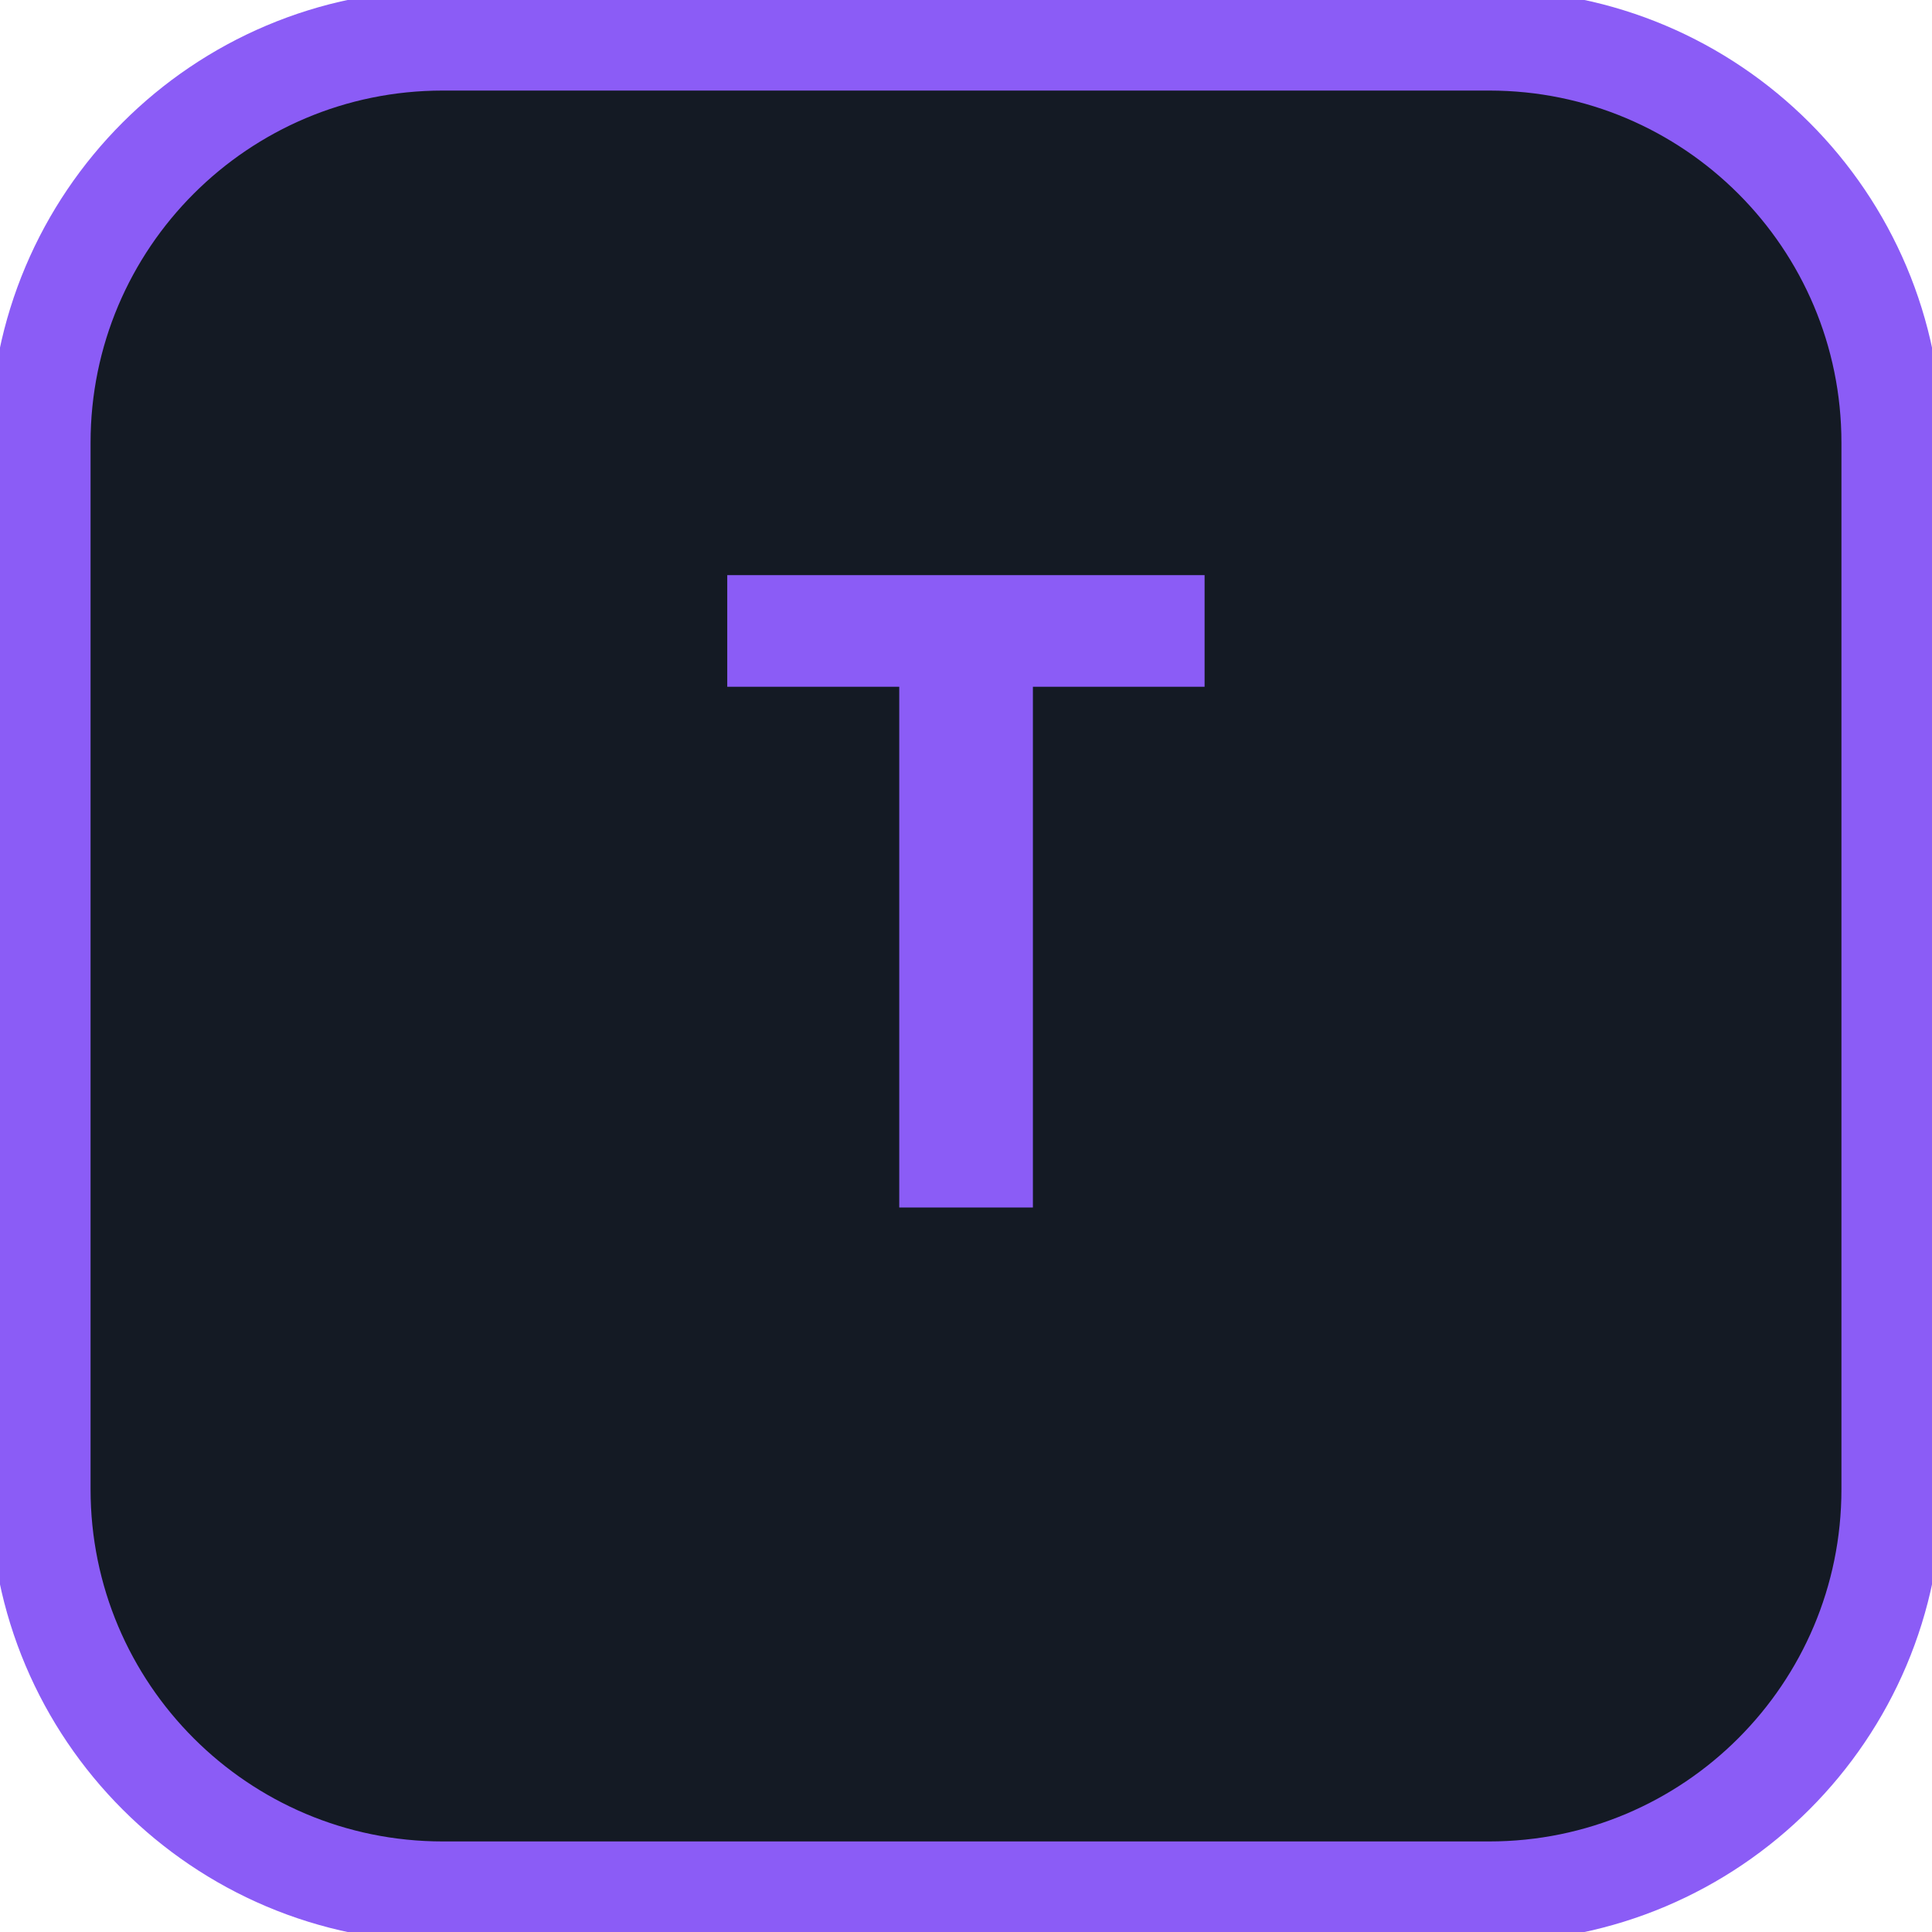
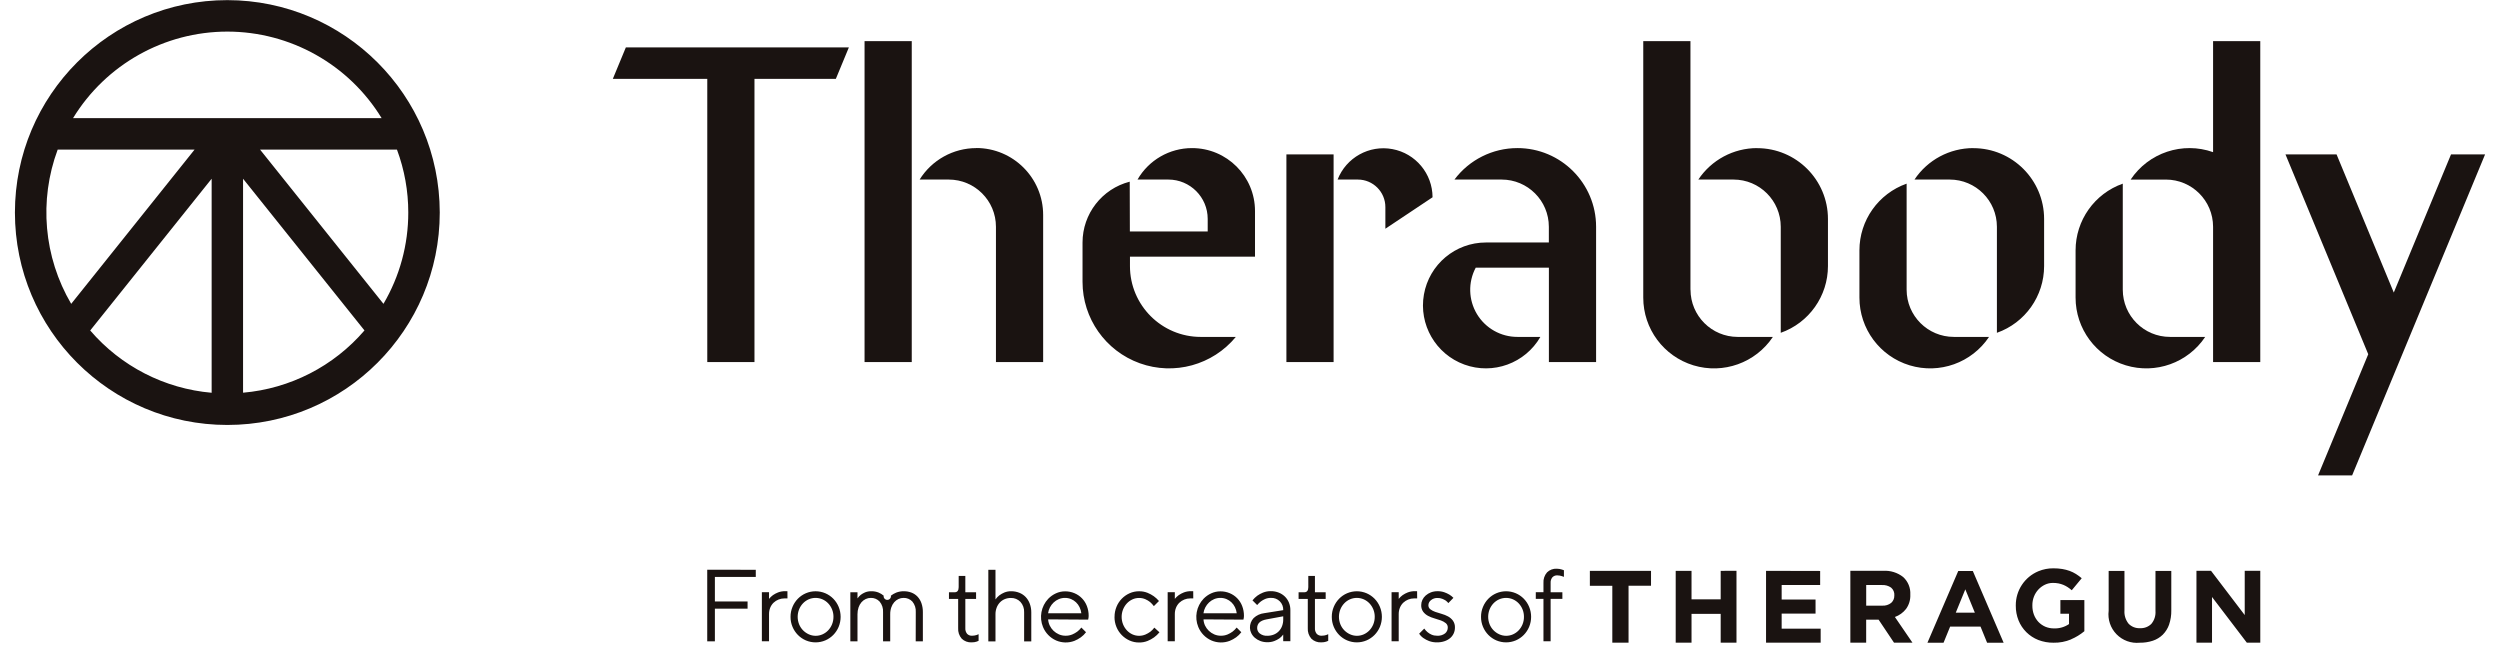
- <svg xmlns="http://www.w3.org/2000/svg" viewBox="0 0 96 96" role="img" aria-label="Therabody placeholder mark">
-   <rect x="2" y="2" width="92" height="92" rx="20" fill="#141a24" stroke="#8b5cf6" stroke-width="5" />
-   <text x="48" y="60" text-anchor="middle" font-family="system-ui, sans-serif" font-weight="700" font-size="44" fill="#8b5cf6">T</text>
+ <svg xmlns="http://www.w3.org/2000/svg" height="650" width="2500" viewBox="0 -0.013 158.687 41.757">
+   <g fill="#1a1311">
+     <path d="M13.646-.005a13.646 13.646 0 1 0 13.646 13.646A13.661 13.661 0 0 0 13.646-.005M25.27 13.641a11.549 11.549 0 0 1-1.594 5.865l-7.927-9.908h8.794a11.564 11.564 0 0 1 .727 4.043M13.646 2.017a11.627 11.627 0 0 1 9.912 5.559H3.734a11.627 11.627 0 0 1 9.912-5.559m-10.9 7.581h8.795l-7.926 9.909a11.595 11.595 0 0 1-.868-9.909m2.091 11.617l7.8-9.746v13.75a11.606 11.606 0 0 1-7.8-4m9.818 4v-13.75l7.8 9.746a11.605 11.605 0 0 1-7.8 4M61.76 9.501a4.289 4.289 0 0 0-3.64 2.021h1.871a3.032 3.032 0 0 1 3.032 3.032v8.693h3.032v-9.451a4.3 4.3 0 0 0-4.3-4.3M54.582 2.628h3.032v20.62h-3.032zM38.41 5.054h6.068v18.194h3.032V5.054h5.227l.837-2.021H39.247zM135.412 18.598v-6.813a4.547 4.547 0 0 0-3.032 4.286v3.032a4.546 4.546 0 0 0 8.327 2.527h-2.263a3.032 3.032 0 0 1-3.032-3.032" />
+     <path d="M141.213 9.761a4.545 4.545 0 0 0-5.295 1.762h2.263a3.032 3.032 0 0 1 3.032 3.032v8.693h3.032V2.628h-3.032zM81.682 9.905h3.032v13.342h-3.032zM107.639 18.598V2.628h-3.032v16.476a4.546 4.546 0 0 0 8.327 2.527h-2.259a3.033 3.033 0 0 1-3.032-3.032" />
+     <path d="M111.924 9.501a4.541 4.541 0 0 0-3.779 2.021h2.263a3.033 3.033 0 0 1 3.032 3.032v6.813a4.547 4.547 0 0 0 3.032-4.286v-3.027a4.549 4.549 0 0 0-4.549-4.549M96.521 9.501a5.047 5.047 0 0 0-4.043 2.021h3.032a3.032 3.032 0 0 1 3.032 3.032v1.011h-4.043a4.043 4.043 0 1 0 3.5 6.065h-1.476a3.026 3.026 0 0 1-2.678-4.448h4.7v6.065h3.032v-8.693A5.054 5.054 0 0 0 96.523 9.5M125.81 9.501a4.541 4.541 0 0 0-3.779 2.021h2.262a3.033 3.033 0 0 1 3.033 3.032v6.813a4.547 4.547 0 0 0 3.032-4.286v-3.027a4.549 4.549 0 0 0-4.549-4.549M121.526 18.598v-6.813a4.547 4.547 0 0 0-3.032 4.286v3.032a4.546 4.546 0 0 0 8.327 2.527h-2.263a3.033 3.033 0 0 1-3.032-3.032M75.617 9.501a4.038 4.038 0 0 0-3.5 2.021h1.982a2.527 2.527 0 0 1 2.527 2.527v.809h-5l-.009-3.2a4.039 4.039 0 0 0-3.032 3.908v2.527a5.56 5.56 0 0 0 9.848 3.538h-2.252a4.549 4.549 0 0 1-4.549-4.549v-.606h8.033v-2.932a4.043 4.043 0 0 0-4.043-4.043M91.071 12.66a3.158 3.158 0 0 0-6.1-1.138h1.3a1.769 1.769 0 0 1 1.769 1.769v1.39zM156.499 9.906l-3.677 8.875-3.676-8.875h-3.282l5.317 12.837-3.223 7.783h2.188l8.541-20.62zM109.581 36.659v1.828h-1.873v-1.828h-1.017v4.614h1.017v-1.85h1.873v1.85h1.015v-4.617zM112.495 36.659v4.614h3.509v-.9h-2.506v-.969h2.177v-.9h-2.177v-.937h2.473v-.9zM120.717 41.275l-.99-1.478h-.8v1.478h-1.016v-4.618h2.111a1.885 1.885 0 0 1 1.283.4 1.415 1.415 0 0 1 .458 1.122v.014a1.449 1.449 0 0 1-.274.913 1.586 1.586 0 0 1-.716.517l1.128 1.65zm.02-3.041a.592.592 0 0 0-.211-.5.937.937 0 0 0-.588-.164h-1.009v1.325h1.029a.842.842 0 0 0 .577-.178.6.6 0 0 0 .2-.474zM126.696 41.277l-.422-1.036h-1.953l-.423 1.036h-1.035l1.979-4.607h.937l1.979 4.607zm-1.4-3.43l-.613 1.5h1.226zM132.093 41.062a2.8 2.8 0 0 1-1.125.214 2.645 2.645 0 0 1-.986-.177 2.277 2.277 0 0 1-.765-.5 2.247 2.247 0 0 1-.5-.752 2.483 2.483 0 0 1-.178-.95v-.013a2.361 2.361 0 0 1 1.452-2.2 2.444 2.444 0 0 1 .969-.187 3.429 3.429 0 0 1 .564.043 2.723 2.723 0 0 1 .472.122 2.228 2.228 0 0 1 .41.2 3.135 3.135 0 0 1 .368.271l-.639.772a2.58 2.58 0 0 0-.265-.2 1.748 1.748 0 0 0-.274-.145 1.779 1.779 0 0 0-.307-.093 1.909 1.909 0 0 0-.362-.033 1.188 1.188 0 0 0-.518.116 1.4 1.4 0 0 0-.421.311 1.444 1.444 0 0 0-.284.456 1.508 1.508 0 0 0-.1.558v.014a1.617 1.617 0 0 0 .1.585 1.423 1.423 0 0 0 .29.467 1.373 1.373 0 0 0 .443.308 1.418 1.418 0 0 0 .565.108 1.6 1.6 0 0 0 .956-.279v-.664h-.554v-.877h1.54v2a3.418 3.418 0 0 1-.848.518M138.389 40.109a1.742 1.742 0 0 1-.406.65 1.657 1.657 0 0 1-.64.389 2.563 2.563 0 0 1-.838.128 1.83 1.83 0 0 1-2-2.051v-2.561h1.015v2.537a1.223 1.223 0 0 0 .265.854.946.946 0 0 0 .732.287.96.96 0 0 0 .732-.277 1.162 1.162 0 0 0 .264-.831v-2.57h1.016v2.53a2.672 2.672 0 0 1-.142.917M143.381 41.273l-2.236-2.935v2.935h-1v-4.617h.937l2.164 2.843v-2.843h1v4.617zM105.106 36.659h-3.929v.962h1.442v3.652h1.043v-3.656h1.443zM47.594 36.591v.46h-2.627v1.577h2.1v.459h-2.1v2.1h-.492v-4.6zM49.63 38.43h-.2a.988.988 0 0 0-.374.072 1.012 1.012 0 0 0-.315.2.936.936 0 0 0-.217.319 1.08 1.08 0 0 0-.079.424v1.74h-.46v-3.153h.46v.427a1.377 1.377 0 0 1 .256-.243 1.671 1.671 0 0 1 .325-.171 1.249 1.249 0 0 1 .47-.079h.131zM49.827 39.612a1.627 1.627 0 0 1 .128-.643 1.652 1.652 0 0 1 .345-.522 1.616 1.616 0 0 1 .509-.348 1.6 1.6 0 0 1 1.254 0 1.617 1.617 0 0 1 .509.348 1.655 1.655 0 0 1 .345.522 1.689 1.689 0 0 1 0 1.29 1.661 1.661 0 0 1-.345.519 1.622 1.622 0 0 1-.509.348 1.6 1.6 0 0 1-1.254 0 1.62 1.62 0 0 1-.509-.348 1.658 1.658 0 0 1-.345-.519 1.62 1.62 0 0 1-.128-.647m2.758 0a1.255 1.255 0 0 0-.092-.479 1.236 1.236 0 0 0-.25-.388 1.152 1.152 0 0 0-.365-.256 1.114 1.114 0 0 0-.887 0 1.154 1.154 0 0 0-.364.256 1.237 1.237 0 0 0-.25.388 1.3 1.3 0 0 0 0 .959 1.192 1.192 0 0 0 .25.384 1.215 1.215 0 0 0 .364.256 1.049 1.049 0 0 0 .443.1 1.077 1.077 0 0 0 .443-.092 1.143 1.143 0 0 0 .365-.256 1.229 1.229 0 0 0 .25-.388 1.253 1.253 0 0 0 .092-.479M57.872 39.316a.964.964 0 0 0-.22-.686.746.746 0 0 0-.568-.233.76.76 0 0 0-.325.072.833.833 0 0 0-.273.207.994.994 0 0 0-.187.332 1.32 1.32 0 0 0-.069.44v1.74h-.46v-1.872a.967.967 0 0 0-.22-.683.741.741 0 0 0-.568-.236.759.759 0 0 0-.325.072.836.836 0 0 0-.273.207 1 1 0 0 0-.187.332 1.319 1.319 0 0 0-.069.44v1.74h-.459v-3.152h.459v.394a1.152 1.152 0 0 1 .211-.23 1.346 1.346 0 0 1 .276-.158.992.992 0 0 1 .4-.072 1.17 1.17 0 0 1 .479.088 1.259 1.259 0 0 1 .315.194.236.236 0 1 0 .466 0 1.493 1.493 0 0 1 .338-.194 1.28 1.28 0 0 1 .5-.088 1.334 1.334 0 0 1 .479.085 1.054 1.054 0 0 1 .388.256 1.184 1.184 0 0 1 .256.424 1.691 1.691 0 0 1 .092.581v1.872h-.46zM60.629 36.985h.427v1.051h.69v.427h-.69v1.872a.524.524 0 0 0 .115.371.409.409 0 0 0 .312.121.987.987 0 0 0 .3-.046 1.185 1.185 0 0 0 .125-.053v.427a1.969 1.969 0 0 1-.131.053.875.875 0 0 1-.141.033 1.09 1.09 0 0 1-.174.013.848.848 0 0 1-.637-.236.941.941 0 0 1-.23-.683v-1.872h-.591v-.427h.361q.263 0 .263-.328zM62.993 38.495a1.178 1.178 0 0 1 .249-.263 1.612 1.612 0 0 1 .319-.181 1.115 1.115 0 0 1 .45-.082 1.381 1.381 0 0 1 .519.1 1.147 1.147 0 0 1 .4.269 1.243 1.243 0 0 1 .263.424 1.561 1.561 0 0 1 .1.558v1.872h-.46V39.32a.927.927 0 0 0-.24-.67.814.814 0 0 0-.614-.249 1.008 1.008 0 0 0-.391.075.913.913 0 0 0-.312.213 1 1 0 0 0-.207.332 1.17 1.17 0 0 0-.076.43v1.74h-.46v-4.6h.46zM66.375 39.776a1.06 1.06 0 0 0 .105.4 1.149 1.149 0 0 0 .243.335 1.172 1.172 0 0 0 .348.23 1.042 1.042 0 0 0 .42.086 1.075 1.075 0 0 0 .437-.082 1.619 1.619 0 0 0 .319-.181 1.5 1.5 0 0 0 .263-.262l.3.3a1.586 1.586 0 0 1-.335.329 2.059 2.059 0 0 1-.414.227 1.558 1.558 0 0 1-1.172-.026 1.619 1.619 0 0 1-.844-.867 1.7 1.7 0 0 1 .338-1.813 1.625 1.625 0 0 1 .493-.348 1.4 1.4 0 0 1 .588-.128 1.5 1.5 0 0 1 .6.118 1.448 1.448 0 0 1 .8.824 1.721 1.721 0 0 1 .115.634.629.629 0 0 1-.007.1c0 .029-.009.054-.013.075l-.013.066zm1.084-1.379a1.015 1.015 0 0 0-.4.079 1.087 1.087 0 0 0-.332.217 1.192 1.192 0 0 0-.236.315 1.134 1.134 0 0 0-.118.374h2.135a1.229 1.229 0 0 0-.115-.391 1.089 1.089 0 0 0-.227-.312 1.039 1.039 0 0 0-.318-.207 1.009 1.009 0 0 0-.391-.075M70.642 39.612a1.666 1.666 0 0 1 .125-.643 1.613 1.613 0 0 1 .341-.522 1.637 1.637 0 0 1 .5-.348 1.469 1.469 0 0 1 .608-.128 1.409 1.409 0 0 1 .545.1 2.012 2.012 0 0 1 .4.217 1.886 1.886 0 0 1 .335.309l-.329.329a1.541 1.541 0 0 0-.243-.263 1.33 1.33 0 0 0-.3-.18.982.982 0 0 0-.41-.082 1 1 0 0 0-.424.092 1.138 1.138 0 0 0-.355.256 1.271 1.271 0 0 0-.246.388 1.3 1.3 0 0 0 0 .959 1.264 1.264 0 0 0 .246.388 1.129 1.129 0 0 0 .355.256 1.047 1.047 0 0 0 .837.01 1.642 1.642 0 0 0 .315-.18 1.332 1.332 0 0 0 .256-.263l.329.3a1.922 1.922 0 0 1-.348.328 2.032 2.032 0 0 1-.414.227 1.421 1.421 0 0 1-.552.1 1.468 1.468 0 0 1-.608-.128 1.641 1.641 0 0 1-.5-.348 1.618 1.618 0 0 1-.341-.519 1.659 1.659 0 0 1-.125-.647M75.699 38.43h-.2a.987.987 0 0 0-.374.072 1.007 1.007 0 0 0-.315.2.933.933 0 0 0-.217.319 1.08 1.08 0 0 0-.079.424v1.74h-.46v-3.153h.46v.427a1.36 1.36 0 0 1 .256-.243 1.662 1.662 0 0 1 .325-.171 1.248 1.248 0 0 1 .47-.079h.131zM76.356 39.776a1.06 1.06 0 0 0 .1.4 1.15 1.15 0 0 0 .243.335 1.174 1.174 0 0 0 .348.23 1.044 1.044 0 0 0 .42.086 1.075 1.075 0 0 0 .437-.082 1.619 1.619 0 0 0 .319-.181 1.5 1.5 0 0 0 .263-.262l.3.3a1.587 1.587 0 0 1-.335.329 2.058 2.058 0 0 1-.414.227 1.558 1.558 0 0 1-1.172-.026 1.619 1.619 0 0 1-.844-.867 1.7 1.7 0 0 1 .338-1.813 1.625 1.625 0 0 1 .493-.348 1.4 1.4 0 0 1 .588-.128 1.5 1.5 0 0 1 .6.118 1.448 1.448 0 0 1 .8.824 1.721 1.721 0 0 1 .115.634.625.625 0 0 1-.007.1c0 .029-.009.054-.013.075l-.013.066zm1.084-1.379a1.015 1.015 0 0 0-.4.079 1.087 1.087 0 0 0-.332.217 1.192 1.192 0 0 0-.236.315 1.134 1.134 0 0 0-.118.374h2.137a1.229 1.229 0 0 0-.115-.391 1.089 1.089 0 0 0-.227-.312 1.04 1.04 0 0 0-.318-.207 1.009 1.009 0 0 0-.391-.075M81.478 39.184a.754.754 0 0 0-.788-.788.925.925 0 0 0-.375.072 1.364 1.364 0 0 0-.276.158 1.657 1.657 0 0 0-.236.23l-.3-.3a1.658 1.658 0 0 1 .309-.3 1.807 1.807 0 0 1 .368-.2 1.289 1.289 0 0 1 .506-.092 1.336 1.336 0 0 1 .5.092 1.2 1.2 0 0 1 .4.256 1.155 1.155 0 0 1 .259.387 1.25 1.25 0 0 1 .092.479v2h-.46v-.427a1.118 1.118 0 0 1-.25.25 1.562 1.562 0 0 1-.322.167 1.2 1.2 0 0 1-.447.076 1.244 1.244 0 0 1-.453-.079 1.182 1.182 0 0 1-.351-.207.929.929 0 0 1-.23-.3.758.758 0 0 1-.083-.328.875.875 0 0 1 .236-.637 1.189 1.189 0 0 1 .683-.315zm-1.017 1.646a1.089 1.089 0 0 0 .41-.076.928.928 0 0 0 .322-.213.979.979 0 0 0 .21-.332 1.18 1.18 0 0 0 .075-.43v-.2l-1.084.2q-.591.112-.591.558a.449.449 0 0 0 .167.345.719.719 0 0 0 .49.148M83.088 36.985h.427v1.051h.69v.427h-.69v1.872a.522.522 0 0 0 .115.371.408.408 0 0 0 .312.121.99.99 0 0 0 .164-.013.965.965 0 0 0 .138-.033 1.213 1.213 0 0 0 .125-.053v.427a1.969 1.969 0 0 1-.131.053.869.869 0 0 1-.141.033 1.09 1.09 0 0 1-.174.013.848.848 0 0 1-.637-.236.942.942 0 0 1-.23-.683v-1.872h-.591v-.427h.361q.263 0 .263-.328zM84.598 39.612a1.631 1.631 0 0 1 .128-.643 1.657 1.657 0 0 1 .345-.522 1.61 1.61 0 0 1 .509-.348 1.6 1.6 0 0 1 1.254 0 1.615 1.615 0 0 1 .509.348 1.656 1.656 0 0 1 .345.522 1.689 1.689 0 0 1 0 1.29 1.662 1.662 0 0 1-.345.519 1.62 1.62 0 0 1-.509.348 1.6 1.6 0 0 1-1.254 0 1.614 1.614 0 0 1-.509-.348 1.663 1.663 0 0 1-.345-.519 1.624 1.624 0 0 1-.128-.647m2.759 0a1.255 1.255 0 0 0-.092-.479 1.242 1.242 0 0 0-.25-.388 1.153 1.153 0 0 0-.365-.256 1.113 1.113 0 0 0-.887 0 1.148 1.148 0 0 0-.364.256 1.236 1.236 0 0 0-.25.388 1.3 1.3 0 0 0 0 .959 1.191 1.191 0 0 0 .25.384 1.208 1.208 0 0 0 .364.256 1.049 1.049 0 0 0 .443.1 1.075 1.075 0 0 0 .443-.092 1.144 1.144 0 0 0 .365-.256 1.235 1.235 0 0 0 .25-.388 1.253 1.253 0 0 0 .092-.479M90.082 38.43h-.2a.987.987 0 0 0-.374.072 1.017 1.017 0 0 0-.315.2.936.936 0 0 0-.217.319 1.08 1.08 0 0 0-.079.424v1.74h-.459v-3.153h.459v.427a1.379 1.379 0 0 1 .256-.243 1.663 1.663 0 0 1 .325-.171 1.248 1.248 0 0 1 .469-.079h.131zM92.085 38.73a.887.887 0 0 0-.171-.164 1.4 1.4 0 0 0-.22-.111.784.784 0 0 0-.3-.053.619.619 0 0 0-.43.145.42.42 0 0 0-.161.315.321.321 0 0 0 .128.269 1.123 1.123 0 0 0 .315.164q.187.066.41.128a1.977 1.977 0 0 1 .41.164.97.97 0 0 1 .315.273.725.725 0 0 1 .128.447.892.892 0 0 1-.079.371.874.874 0 0 1-.227.3 1.108 1.108 0 0 1-.361.2 1.444 1.444 0 0 1-.483.075 1.393 1.393 0 0 1-.512-.085 1.629 1.629 0 0 1-.361-.19 1 1 0 0 1-.276-.282l.328-.329a1.18 1.18 0 0 0 .21.23 1.027 1.027 0 0 0 .26.161.85.85 0 0 0 .351.069.765.765 0 0 0 .519-.151.479.479 0 0 0 .171-.374.347.347 0 0 0-.128-.283 1.09 1.09 0 0 0-.315-.174 5.707 5.707 0 0 0-.41-.131 2.1 2.1 0 0 1-.41-.161.962.962 0 0 1-.315-.263.685.685 0 0 1-.128-.433.772.772 0 0 1 .075-.332.861.861 0 0 1 .213-.283 1.1 1.1 0 0 1 .332-.2 1.18 1.18 0 0 1 .43-.075 1.263 1.263 0 0 1 .437.069 1.922 1.922 0 0 1 .319.148 1.273 1.273 0 0 1 .263.21zM94.185 39.612a1.626 1.626 0 0 1 .128-.643 1.656 1.656 0 0 1 .345-.522 1.616 1.616 0 0 1 .509-.348 1.6 1.6 0 0 1 1.254 0 1.614 1.614 0 0 1 .509.348 1.651 1.651 0 0 1 .345.522 1.689 1.689 0 0 1 0 1.29 1.657 1.657 0 0 1-.345.519 1.618 1.618 0 0 1-.509.348 1.6 1.6 0 0 1-1.254 0 1.62 1.62 0 0 1-.509-.348 1.662 1.662 0 0 1-.345-.519 1.62 1.62 0 0 1-.128-.647m2.758 0a1.247 1.247 0 0 0-.341-.867 1.152 1.152 0 0 0-.365-.256 1.114 1.114 0 0 0-.887 0 1.154 1.154 0 0 0-.364.256 1.237 1.237 0 0 0-.25.388 1.3 1.3 0 0 0 0 .959 1.192 1.192 0 0 0 .25.384 1.215 1.215 0 0 0 .364.256 1.049 1.049 0 0 0 .443.1 1.077 1.077 0 0 0 .443-.092 1.143 1.143 0 0 0 .365-.256 1.235 1.235 0 0 0 .25-.388 1.248 1.248 0 0 0 .092-.479M99.411 38.458h-.755v2.726h-.46v-2.726h-.493v-.427h.493v-.591a.941.941 0 0 1 .23-.683.831.831 0 0 1 .624-.236.933.933 0 0 1 .181.017c.055.011.1.023.148.036l.131.046v.427l-.125-.046a1.246 1.246 0 0 0-.138-.036.8.8 0 0 0-.164-.016.408.408 0 0 0-.312.122.522.522 0 0 0-.115.371v.591h.755z" />
+   </g>
</svg>
